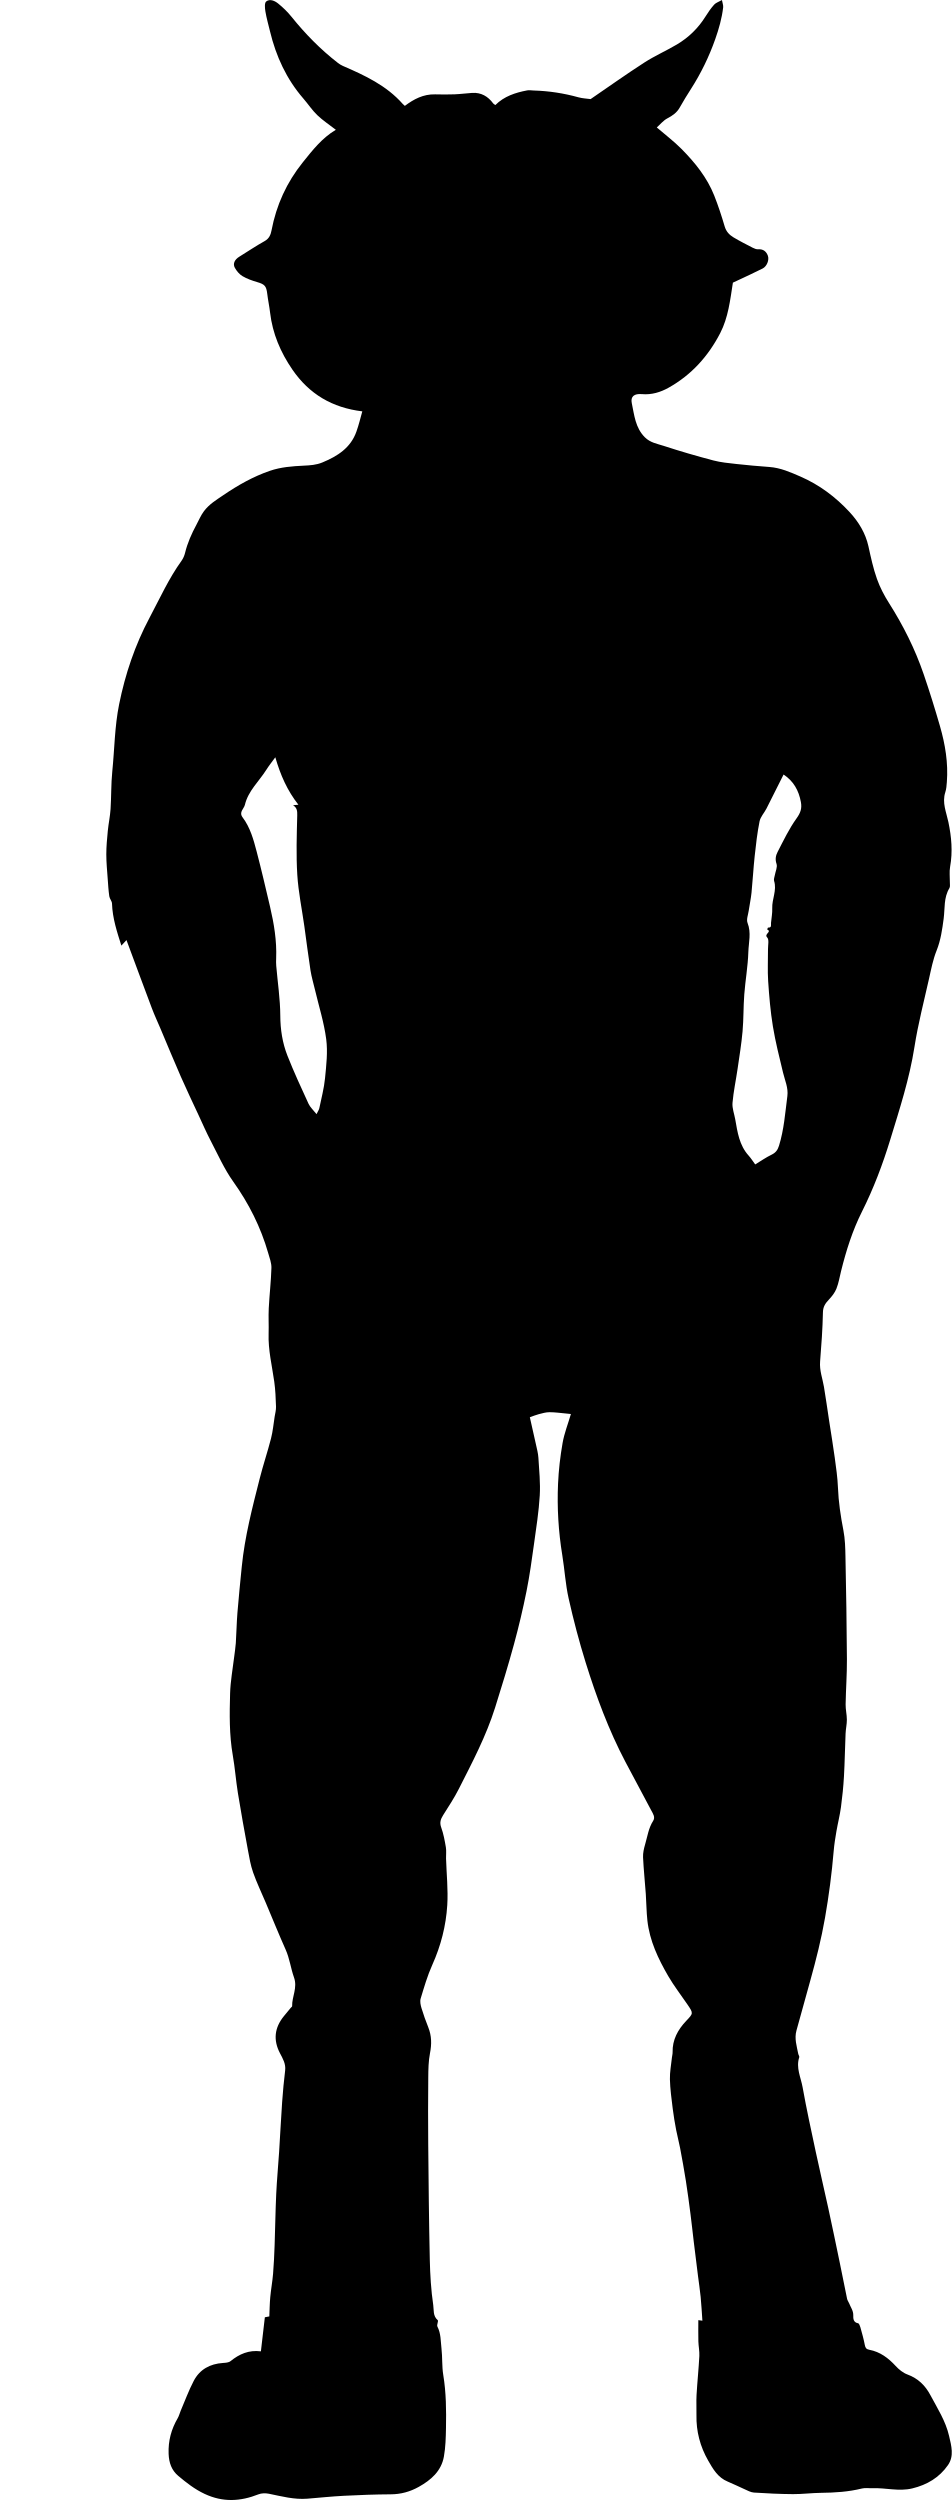
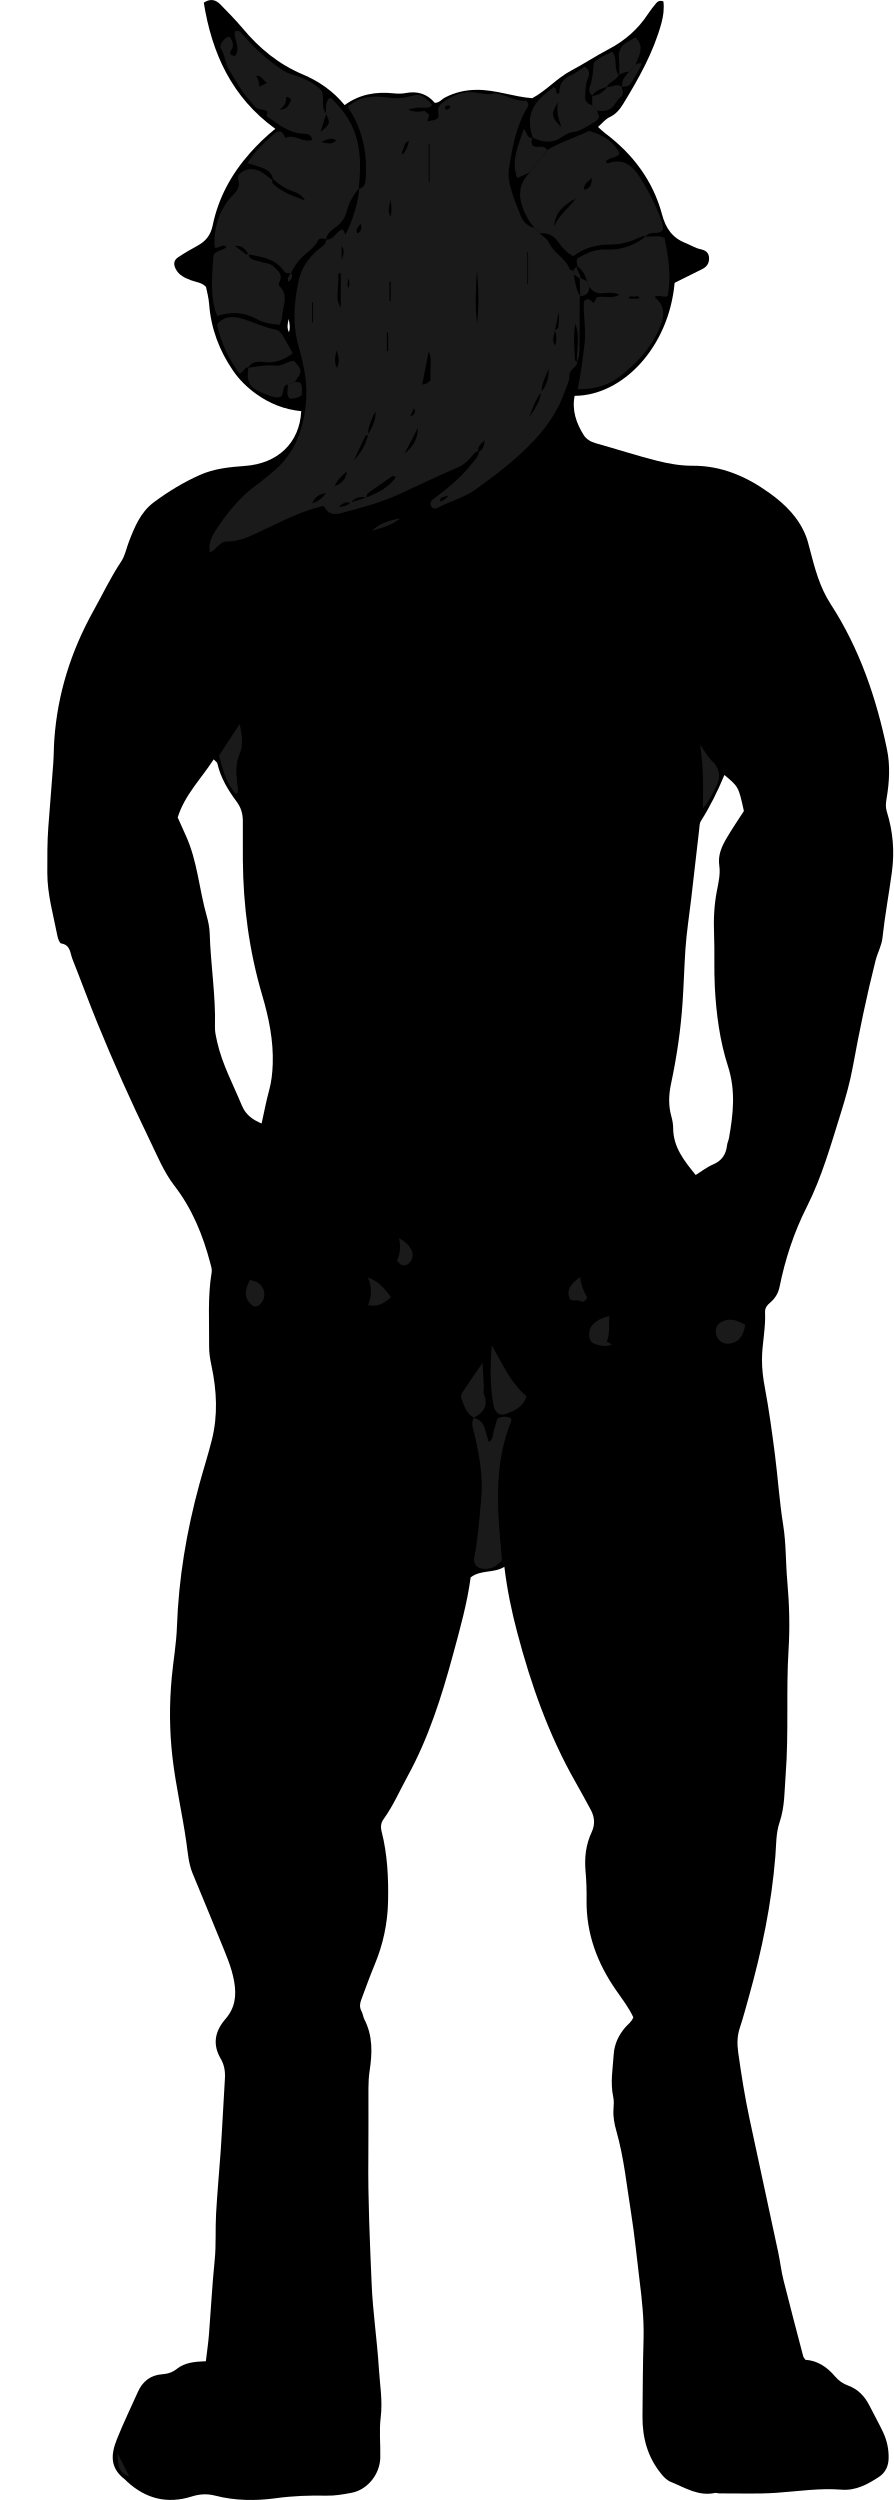
- <svg xmlns="http://www.w3.org/2000/svg" version="1.1" id="Layer_1" x="0px" y="0px" viewBox="0 0 638.52 1677.19" style="enable-background:new 0 0 638.52 1677.19;" xml:space="preserve">
-   <path d="M243.06,275.97c-20.22-2.44-35.66-11.63-46.91-28.03c-7.97-11.61-13.32-24.18-14.96-38.25c-0.49-4.21-1.4-8.38-1.9-12.59  c-0.62-5.22-1.72-6.38-6.75-7.85c-3.41-1-6.87-2.21-9.89-4.01c-2.1-1.25-3.92-3.45-5.12-5.63c-1.5-2.72-0.02-5.53,2.96-7.36  c5.7-3.5,11.24-7.29,17.09-10.53c3.04-1.68,4.05-4.38,4.57-7.12c3.23-17.01,10.17-32.25,21.02-45.73  c6.49-8.07,12.84-16.27,22.14-21.8c-4.38-3.4-8.75-6.27-12.46-9.83c-3.47-3.33-6.15-7.46-9.32-11.11  c-11.38-13.12-18.37-28.4-22.4-45.15c-1.07-4.42-2.33-8.82-3.08-13.3c-0.37-2.23-0.68-5.72,0.54-6.69c2.47-1.98,5.81-0.42,8.06,1.41  c3.22,2.61,6.26,5.56,8.86,8.79c9.24,11.48,19.46,21.94,31.12,30.97c1.03,0.79,2.15,1.52,3.34,2.04  c14.77,6.39,29.31,13.14,40.25,25.56c0.44,0.49,0.97,0.9,1.38,1.27c6.07-4.57,12.46-7.91,20.26-7.73c4.36,0.1,8.72,0.15,13.07-0.02  c3.94-0.15,7.86-0.69,11.8-0.95c6.07-0.39,10.64,2.31,14.16,7.08c0.27,0.37,0.77,0.58,1.43,1.06c5.89-5.87,13.42-8.33,21.35-9.83  c1.4-0.26,2.9,0.04,4.36,0.08c10.19,0.29,20.17,1.83,30,4.55c2.78,0.77,5.74,0.87,8.2,1.21c12.02-8.22,23.85-16.65,36.04-24.52  c6.98-4.5,14.68-7.88,21.84-12.12c7.89-4.68,14.34-10.96,19.23-18.82c1.72-2.77,3.61-5.49,5.78-7.92c1.11-1.25,2.99-1.81,5.21-3.07  c0.35,1.98,0.99,3.51,0.82,4.95c-0.87,7.3-2.85,14.32-5.3,21.26c-4.15,11.76-9.54,22.87-16.25,33.36  c-2.63,4.12-5.21,8.28-7.59,12.54c-1.94,3.46-4.83,5.45-8.28,7.26c-2.74,1.43-4.83,4.1-7.1,6.11c5.61,4.84,11.49,9.28,16.62,14.46  c9.03,9.13,17.1,19.11,21.9,31.21c2.69,6.78,4.96,13.75,7.02,20.74c1,3.4,3.1,5.64,5.86,7.29c4.2,2.52,8.58,4.74,12.93,6.98  c1.13,0.58,2.49,1.14,3.7,1.05c3.38-0.25,5.42,1.48,6.47,4.27c1.07,2.86-0.65,7.17-3.47,8.61c-5.67,2.9-11.49,5.5-17.25,8.23  c-1.01,0.48-2.02,0.94-2.73,1.27c-1.84,11.79-3.1,23.37-8.5,33.84c-8.01,15.51-19.33,28.08-34.63,36.64  c-5.4,3.02-11.36,4.88-17.91,4.31c-5.15-0.45-7.75,1.55-6.78,6.12c1.68,7.95,2.34,16.4,8.74,22.82c3.67,3.69,8.37,4.37,12.74,5.8  c10.96,3.59,22.05,6.8,33.2,9.74c5.03,1.33,10.3,1.81,15.5,2.39c7.35,0.82,14.71,1.46,22.08,2c7.49,0.54,14.21,3.53,20.92,6.45  c12.68,5.53,23.54,13.67,32.92,23.8c6.11,6.6,10.73,14.26,12.64,22.93c1.63,7.43,3.22,14.87,5.75,21.99  c2,5.61,4.83,11.04,8.03,16.07c9.56,15.07,17.51,30.9,23.28,47.76c3.95,11.53,7.57,23.19,10.95,34.9  c3.52,12.22,5.59,24.69,4.61,37.49c-0.17,2.28-0.33,4.63-1.03,6.78c-2.3,7.06,0.69,13.44,2.07,20.09c2.05,9.85,2.98,19.8,1.15,29.89  c-0.62,3.39-0.12,6.98-0.17,10.48c-0.02,1.32,0.3,2.93-0.31,3.93c-3.9,6.39-2.93,13.54-3.85,20.45c-0.96,7.2-1.95,14.45-4.74,21.41  c-2.4,5.98-3.64,12.47-5.06,18.8c-3.42,15.25-7.38,30.44-9.79,45.86c-3.35,21.38-10,41.77-16.28,62.33  c-5.06,16.55-11.18,32.69-18.92,48.13c-6.4,12.76-10.62,26.17-14.03,39.92c-0.98,3.94-1.62,8.02-3.11,11.76  c-1.07,2.71-3.02,5.21-5.06,7.36c-2.34,2.48-3.92,4.71-4,8.52c-0.23,11.04-1.02,22.08-1.91,33.1c-0.47,5.92,1.63,11.3,2.59,16.93  c1.28,7.57,2.32,15.19,3.48,22.78c1.26,8.24,2.64,16.46,3.76,24.71c0.9,6.67,1.89,13.36,2.15,20.06c0.38,9.71,1.81,19.21,3.66,28.73  c1.12,5.78,1.27,11.81,1.38,17.73c0.45,22.93,0.86,45.86,0.98,68.8c0.06,10.06-0.71,20.12-0.87,30.18  c-0.06,3.43,0.82,6.86,0.83,10.3c0.01,3.1-0.73,6.19-0.86,9.29c-0.42,9.6-0.54,19.21-1.09,28.8c-0.39,6.88-1.09,13.76-2.01,20.59  c-0.74,5.47-2.13,10.85-3.06,16.29c-0.75,4.35-1.45,8.72-1.82,13.12c-1.26,15.02-3.22,29.92-5.81,44.79  c-2.47,14.17-5.96,28.02-9.8,41.82c-3.14,11.28-6.23,22.57-9.37,33.85c-1.49,5.36,0.21,10.45,1.2,15.6  c0.15,0.79,0.87,1.68,0.67,2.31c-2.31,7.06,1.08,13.52,2.26,20.13c2.61,14.58,5.78,29.07,8.87,43.56  c2.65,12.42,5.58,24.78,8.28,37.19c2.63,12.09,5.14,24.21,7.65,36.33c1.72,8.29,3.32,16.61,5.05,24.9c0.22,1.06,1,1.99,1.39,3.03  c1.02,2.66,2.86,4.91,2.75,8.13c-0.06,1.86-0.02,4.66,3.21,5.18c0.66,0.11,1.29,1.72,1.57,2.75c1.09,3.92,2.21,7.84,2.96,11.83  c0.37,1.95,1.02,2.85,3.01,3.22c7.26,1.36,12.77,5.53,17.7,10.88c2.17,2.36,4.95,4.62,7.9,5.7c7.07,2.58,11.93,7.35,15.33,13.74  c4.74,8.91,10.3,17.47,12.6,27.51c1.51,6.58,3.51,13.41-0.74,19.53c-5.8,8.35-14,13.24-23.97,15.65  c-8.97,2.17-17.75-0.48-26.61-0.14c-2.39,0.09-4.89-0.36-7.15,0.2c-9.02,2.24-18.16,2.8-27.4,2.9c-6.27,0.07-12.54,0.91-18.8,0.87  c-8.77-0.06-17.54-0.47-26.29-1.05c-2.17-0.14-4.3-1.41-6.39-2.31c-3.74-1.63-7.37-3.5-11.15-5.04c-6.58-2.69-9.87-8.4-13.12-14.1  c-5.4-9.44-8.09-19.61-7.86-30.53c0.1-4.5-0.2-9.01,0.06-13.5c0.5-8.71,1.41-17.4,1.87-26.11c0.17-3.26-0.56-6.55-0.65-9.84  c-0.12-4.64-0.03-9.29-0.03-14.24c0.76,0.1,1.48,0.2,2.73,0.37c-0.38-5.31-0.65-10.65-1.17-15.96c-0.46-4.72-1.2-9.41-1.79-14.12  c-0.97-7.75-1.94-15.51-2.88-23.26c-0.73-6.02-1.35-12.06-2.13-18.08c-0.97-7.47-1.94-14.93-3.11-22.37  c-1.16-7.41-2.51-14.79-3.9-22.17c-0.75-3.99-1.86-7.92-2.61-11.91c-0.9-4.8-1.74-9.63-2.33-14.48c-0.8-6.51-1.71-13.05-1.87-19.6  c-0.12-4.88,0.86-9.79,1.36-14.68c0.12-1.14,0.47-2.27,0.44-3.41c-0.2-8.43,3.53-15.18,9.09-21.06c4.83-5.11,4.96-5.03,0.86-11.06  c-4.31-6.35-9.06-12.44-12.89-19.05c-6.73-11.6-12.5-23.71-13.98-37.29c-0.64-5.9-0.64-11.86-1.06-17.79  c-0.58-8.2-1.46-16.39-1.84-24.6c-0.13-2.87,0.57-5.87,1.39-8.67c1.56-5.32,2.27-10.94,5.38-15.77c1.57-2.45-0.07-4.73-1.15-6.78  c-5.75-10.98-11.71-21.85-17.47-32.82c-11.19-21.29-19.54-43.75-26.66-66.64c-4.39-14.12-8.16-28.48-11.4-42.91  c-2.15-9.54-2.7-19.44-4.28-29.12c-2.59-15.88-3.55-31.87-2.84-47.9c0.4-9.15,1.47-18.33,3.05-27.36c1.13-6.46,3.6-12.68,5.58-19.41  c-0.97-0.1-2.02-0.23-3.08-0.32c-3.76-0.33-7.53-0.9-11.29-0.9c-2.39,0-4.82,0.71-7.17,1.32c-2.03,0.52-3.98,1.36-6.01,2.07  c1.37,6.08,2.76,12.07,4.06,18.07c0.66,3.03,1.49,6.06,1.68,9.13c0.52,8.42,1.4,16.9,0.91,25.29c-0.63,10.77-2.32,21.49-3.81,32.2  c-1.49,10.68-2.94,21.38-5.06,31.94c-2.4,11.96-5.21,23.86-8.42,35.63c-3.89,14.27-8.23,28.43-12.67,42.54  c-6,19.08-15.31,36.72-24.31,54.48c-3.09,6.1-6.88,11.85-10.54,17.65c-1.67,2.65-2.5,4.96-1.31,8.24c1.54,4.25,2.36,8.8,3.13,13.29  c0.42,2.45,0.05,5.03,0.12,7.54c0.32,10.43,1.46,20.91,0.82,31.29c-0.85,13.87-4.28,27.27-10.05,40.1  c-3.26,7.24-5.49,14.97-7.8,22.59c-0.58,1.92-0.05,4.39,0.56,6.42c1.3,4.36,2.87,8.65,4.55,12.88c2.27,5.7,2.34,11.34,1.15,17.37  c-1.04,5.3-1.11,10.84-1.16,16.27c-0.14,15-0.16,30-0.02,45c0.24,25.77,0.48,51.54,1.05,77.3c0.23,10.18,0.83,20.42,2.32,30.48  c0.46,3.14-0.29,7.27,2.99,10.03c0.66,0.55-0.79,3.19-0.21,4.31c2.43,4.68,2.16,9.8,2.74,14.73c0.69,5.89,0.24,11.94,1.2,17.77  c1.94,11.79,2.04,23.63,1.82,35.49c-0.12,6.42-0.27,12.94-1.4,19.23c-1.75,9.76-8.62,15.72-16.92,20.35  c-5.86,3.27-11.98,4.93-18.74,4.97c-10.44,0.06-20.88,0.44-31.3,0.98c-8.21,0.42-16.41,1.28-24.61,1.95  c-8.83,0.72-17.26-1.58-25.79-3.31c-2.25-0.46-4.96-0.44-7.05,0.39c-12.12,4.79-23.84,5.46-36.1-0.29  c-6.7-3.14-12.23-7.5-17.7-12.09c-4.47-3.75-6.25-8.79-6.47-14.83c-0.33-8.7,1.79-16.49,6.1-23.88c0.89-1.53,1.3-3.33,2-4.97  c2.87-6.71,5.38-13.6,8.75-20.05c4.02-7.7,10.91-11.45,19.59-12.02c1.75-0.11,3.89-0.24,5.13-1.25c5.85-4.74,12.24-7.58,20.34-6.55  c0.9-7.78,1.76-15.17,2.65-22.85c0.81-0.16,1.91-0.38,3-0.59c0.2-4.37,0.24-8.7,0.64-13c0.48-5.22,1.45-10.39,1.88-15.61  c0.53-6.42,0.81-12.86,1.04-19.3c0.41-11.43,0.54-22.87,1.07-34.3c0.44-9.38,1.34-18.74,1.94-28.11c0.72-11.2,1.26-22.41,2.04-33.6  c0.49-7.05,1.17-14.09,2.01-21.1c0.54-4.46-1.6-7.96-3.49-11.58c-4.6-8.82-3.66-17.03,2.55-24.72c1.55-1.91,3.13-3.8,4.7-5.7  c0.32-0.38,0.94-0.76,0.93-1.12c-0.18-6.43,3.74-12.32,1.24-19.29c-2.16-6.04-2.9-12.6-5.59-18.62  c-4.65-10.41-8.91-20.99-13.35-31.49c-2.85-6.75-6.05-13.38-8.48-20.28c-1.72-4.88-2.58-10.09-3.52-15.2  c-2.34-12.67-4.63-25.36-6.69-38.08c-1.35-8.4-1.96-16.93-3.43-25.31c-2.41-13.81-2.19-27.73-1.8-41.61  c0.23-8.16,1.77-16.28,2.73-24.42c0.36-3.1,0.9-6.18,1.1-9.28c0.44-6.76,0.54-13.55,1.08-20.3c0.83-10.31,1.89-20.61,2.91-30.9  c2-20.2,7.12-39.79,12.09-59.38c2.28-8.98,5.26-17.78,7.56-26.76c1.21-4.72,1.64-9.64,2.4-14.47c0.36-2.26,1.01-4.54,0.93-6.8  c-0.19-5.6-0.4-11.23-1.18-16.77c-1.5-10.71-4.14-21.27-3.78-32.21c0.19-5.66-0.2-11.34,0.09-17c0.46-9.04,1.53-18.05,1.79-27.09  c0.1-3.29-1.22-6.68-2.16-9.94c-4.97-17.38-12.93-33.2-23.47-47.98c-6.02-8.45-10.29-18.16-15.13-27.42  c-2.93-5.61-5.46-11.44-8.13-17.19c-3.99-8.59-8.08-17.13-11.88-25.79c-4.65-10.59-9.04-21.29-13.54-31.94  c-1.97-4.65-4.12-9.23-5.9-13.96c-5.72-15.15-11.31-30.35-17.03-45.72c-1.24,1.34-2.36,2.54-3.43,3.71  c-2.85-9.02-5.96-18.28-6.28-28.21c-0.05-1.65-1.58-3.21-1.82-4.9c-0.56-3.9-0.79-7.84-1.07-11.77c-0.38-5.43-0.93-10.86-0.93-16.3  c0-5.27,0.49-10.54,1-15.79c0.48-4.89,1.53-9.73,1.85-14.62c0.55-8.42,0.31-16.91,1.16-25.29c1.52-15,1.57-30.08,4.59-45.03  c4.11-20.35,10.64-39.66,20.33-57.9c6.89-12.97,12.94-26.42,21.57-38.42c1.1-1.53,1.89-3.43,2.34-5.27  c1.64-6.69,4.37-12.86,7.64-18.91c1.64-3.02,2.87-6.13,5-9c3.56-4.78,8.41-7.64,13.1-10.84c9.74-6.64,19.92-12.41,31.14-16.27  c7.38-2.54,15.07-3.1,22.72-3.47c4.32-0.2,8.46-0.47,12.49-2.14c10.11-4.19,19.01-9.75,22.87-20.73  C240.71,285.1,241.78,280.49,243.06,275.97z M184.7,508.04c-2.26,3.12-4.3,5.65-6.02,8.38c-4.9,7.78-12.19,14.17-14.38,23.5  c-0.64,2.73-4.21,4.89-1.52,8.46c5.1,6.79,7.31,14.9,9.41,22.93c3.21,12.27,6.09,24.63,8.98,36.99c2.66,11.38,4.56,22.87,4.1,34.64  c-0.07,1.66-0.09,3.34,0.05,5c0.95,11.14,2.66,22.26,2.72,33.4c0.05,9.4,1.44,18.37,4.81,26.93c4.3,10.91,9.24,21.57,14.14,32.22  c1.07,2.32,3.16,4.16,5.36,6.95c0.98-2.01,1.65-2.91,1.86-3.91c1.38-6.7,3.18-13.36,3.84-20.14c0.85-8.7,1.92-17.64,0.8-26.21  c-1.46-11.23-4.95-22.2-7.57-33.29c-1.01-4.28-2.29-8.51-2.97-12.84c-1.53-9.86-2.74-19.77-4.13-29.65  c-1.62-11.5-4.01-22.94-4.73-34.49c-0.83-13.28-0.37-26.65-0.04-39.97c0.07-2.95-0.14-4.98-2.8-6.74c1.07-0.1,2.15-0.2,3.59-0.33  C192.79,530.48,188.17,520.06,184.7,508.04z M525.68,519.61c-3.9,7.78-7.64,15.34-11.48,22.85c-1.48,2.9-4.02,5.53-4.63,8.57  c-1.54,7.68-2.43,15.51-3.27,23.31c-0.88,8.17-1.31,16.39-2.13,24.57c-0.41,4.05-1.3,8.06-1.88,12.09c-0.4,2.74-1.68,5.9-0.78,8.17  c2.61,6.58,0.73,13.11,0.53,19.55c-0.28,9.48-2,18.92-2.72,28.4c-0.63,8.24-0.42,16.55-1.15,24.77c-0.75,8.46-2.14,16.87-3.36,25.28  c-1.1,7.59-2.74,15.12-3.39,22.73c-0.3,3.6,1.19,7.35,1.83,11.04c1.52,8.64,2.71,17.38,8.96,24.3c1.63,1.8,2.92,3.89,4.44,5.95  c3.74-2.27,7.22-4.72,11.01-6.55c2.76-1.33,4.06-3.13,4.96-6.01c3.37-10.86,4.14-22.12,5.6-33.27c0.73-5.55-1.66-10.58-2.91-15.82  c-2.47-10.28-5.09-20.56-6.8-30.98c-1.64-10.02-2.49-20.19-3.17-30.33c-0.48-7.13-0.06-14.32-0.11-21.48  c-0.02-2.69,0.85-6.41-0.54-7.83c-2.35-2.39,3.48-3.81-0.02-5.34c0.21-0.45,0.43-1.29,0.62-1.28c2.61,0.12,1.84-1.76,1.96-3.15  c0.29-3.27,0.97-6.54,0.83-9.79c-0.26-6.18,3.23-12.06,1.24-18.37c-0.35-1.12,0.27-2.57,0.49-3.85c0.44-2.56,1.88-5.45,1.14-7.6  c-1.06-3.08-0.48-5.66,0.73-8c3.95-7.65,7.69-15.53,12.68-22.48c2.66-3.7,3.74-6.63,2.94-10.97  C535.87,530.25,532.32,523.98,525.68,519.61z" />
+ <svg xmlns="http://www.w3.org/2000/svg" version="1.1" id="Layer_1" x="0px" y="0px" viewBox="0 0 597.53 1672.59" style="enable-background:new 0 0 597.53 1672.59;" xml:space="preserve">
+   <style type="text/css">
+ 	.st0{fill:#1A1A1A;}
+ </style>
+   <g>
+     <path d="M337.44,1048.26c-7.14,4.46-15.69,1.77-22.56,7.08c-2.3,17.32-7.18,34.65-11.85,51.86c-7.56,27.86-16.3,55.55-30.33,81.15   c-5.27,9.61-9.6,19.74-16.06,28.69c-1.83,2.54-2.13,5.13-1.29,8.42c3.87,15.23,4.59,30.87,4.29,46.45   c-0.28,14.68-3.31,28.99-9.04,42.66c-3.08,7.36-5.73,14.89-8.56,22.35c-1.08,2.84-1.86,5.61-0.2,8.62c0.95,1.72,1.09,3.87,2,5.63   c5.65,10.94,5.21,22.54,3.47,34.15c-0.6,3.99-0.81,7.93-0.82,11.91c-0.04,15.33,0.12,30.66-0.05,45.99   c-0.32,28.3,1.03,56.56,2.2,84.8c0.78,18.87,3.67,37.64,4.83,56.51c0.67,10.84,2.61,21.6,1.24,32.67   c-1.1,8.86-0.1,17.97-0.28,26.97c-0.22,11.12-8.49,21.57-19.18,23.59c-5.5,1.04-11.06,2.05-16.8,1.93   c-11.3-0.24-22.55,0.15-33.84,1.7c-13.53,1.86-27.24,1.73-40.66-1.72c-5.3-1.36-10.38-1.1-15.64,0.57   c-16.34,5.18-30.79,1.56-43.33-10.02c-0.49-0.45-0.9-1-1.42-1.4c-10.05-7.59-9.46-16.59-5.38-26.8   c4.3-10.79,9.38-21.27,14.13-31.88c3.12-6.98,8.53-11.12,16.1-11.66c3.85-0.27,6.94-1.26,9.97-3.66c5.41-4.29,12.13-4.8,19.35-5.07   c0.73-6.24,1.61-12.08,2.08-17.96c1.31-16.54,2.14-33.12,3.82-49.64c1.04-10.24,0.36-20.64,0.93-30.94   c0.78-13.91,2.04-27.79,3.06-41.68c0.32-4.31,0.55-8.63,0.8-12.95c0.68-11.94,1.3-23.88,2.05-35.81c0.3-4.77-0.34-9.23-2.81-13.44   c-5.65-9.63-3.87-18.42,3.22-26.59c6.32-7.28,7.46-15.37,5.8-24.95c-1.74-10.05-5.91-18.98-9.6-28.19   c-5.94-14.81-12.21-29.5-18.24-44.27c-2.67-6.54-3.16-13.62-4.12-20.48c-2.68-19.09-7.11-37.86-9.33-57.05   c-2.08-17.98-2.15-35.9-0.46-53.78c1.06-11.22,3.06-22.38,3.45-33.65c1.12-32.38,6.47-64.07,14.98-95.27   c2.71-9.94,5.88-19.77,8.38-29.76c4.13-16.46,3.27-33.01-0.21-49.45c-0.9-4.26-1.66-8.53-1.62-12.83   c0.17-16.62-1.07-33.29,1.69-49.81c0.34-2.06-0.31-3.9-0.82-5.84c-4.93-18.82-12.07-36.51-24.11-52.13   c-7.12-9.24-11.5-20.17-16.59-30.66c-12.49-25.75-24.18-51.84-34.98-78.32c-5.77-14.15-11.01-28.52-16.66-42.72   c-1.58-3.96-1.23-9.37-7.48-10.37c-1.12-0.18-2.2-3.24-2.56-5.11c-2.7-13.95-6.74-27.62-6.75-42.12c0-10.24-0.08-20.46,0.68-30.66   c1.06-14.21,2.27-28.41,3.3-42.62c0.39-5.31,0.33-10.64,0.71-15.95c2.17-30.69,11.25-59.26,26.19-86.11   c6.15-11.04,11.54-22.48,18.6-33.05c2.51-3.77,3.37-8.63,5.04-12.96c3.83-9.96,7.79-19.91,16.74-26.58   c9.63-7.18,19.83-13.39,30.85-18.29c9.64-4.29,19.77-5.29,30.1-6.03c21.8-1.57,36.6-15.21,37.68-36.65   c-11.08-1.05-21.15-5.02-30.22-11.57c-5.99-4.33-11.18-9.37-15.39-15.5c-9.24-13.46-14.76-28.24-16.01-44.52   c-0.31-4.02-1.27-7.82-2.1-11.55c-2.82-3.01-6.67-3.14-10.04-4.43c-4.04-1.55-8.05-3.28-10.2-7.53c-1.64-3.25-1.4-5.84,1.6-7.86   c4.14-2.78,8.47-5.29,12.86-7.67c5.57-3.02,8.9-7.07,10.26-13.68c3.77-18.29,12.44-34.23,24.84-48.25   c5.05-5.72,10.45-11.02,17.03-16.35c-29.11-21.08-42.39-50.46-47.83-84.38c4.67-3.1,8.18-1.81,11.19,1.28   c5.1,5.24,10.28,10.45,14.96,16.06c11.05,13.22,23.89,23.83,39.94,30.6c10.78,4.55,20.4,11.11,28.13,20.58   c10.17-7.37,21.06-9.07,32.64-7.88c2.63,0.27,5.4,0.36,7.98-0.14c7.89-1.54,14.5,0.34,19.69,6.51c3.07,0.05,4.67-2.44,6.95-3.61   c6.61-3.38,13.37-5,21-5.08c12.83-0.13,24.74,4.67,37.26,5.59c9.47-5.05,16.49-13.42,25.98-18.43c8.53-4.5,16.59-9.88,25.13-14.34   c10.9-5.69,19.73-13.45,26.44-23.72c1.63-2.5,3.51-4.85,5.42-7.15c1.12-1.36,2.68-1.9,4.8-1.11c0.57,4.83,0,9.6-1.33,14.5   c-5.33,19.51-15.09,36.9-25.52,53.96c-2.21,3.6-4.83,6.99-9.12,8.95c-2.86,1.31-5.02,4.16-7.78,6.58c1.81,1.61,3.18,3.02,4.74,4.18   c18.68,14.03,32.07,31.87,38.15,54.57c2.41,9.02,6.85,15.5,15.69,18.92c3.38,1.31,6.39,3.4,10.1,4.14   c2.55,0.51,5.15,1.84,5.53,5.03c0.45,3.7-1,6.5-4.38,8.19c-6.22,3.11-12.46,6.21-18.58,9.26c-3.87,43.18-34.84,75.48-66.9,75.6   c-1.88,9.62,1.04,18.22,6.04,26.2c1.73,2.75,4.61,4.55,8.05,5.5c13.76,3.83,27.36,8.3,41.21,11.78c7.67,1.93,15.73,3.34,23.6,3.29   c19.62-0.11,36.33,7.34,51.71,18.44c10.35,7.47,19.31,16.35,24.14,28.62c1.09,2.77,1.77,5.59,2.51,8.45   c3.34,12.83,6.6,25.6,14.06,37.09c19.26,29.7,30.5,62.71,37.65,97.13c2.24,10.79,1.59,21.91-0.25,32.8   c-0.51,3.03-0.81,5.82,0.12,8.81c4.11,13.17,5.29,26.42,3.44,40.3c-1.96,14.73-4.74,29.33-6.31,44.1   c-0.58,5.42-3.31,10.05-4.62,15.22c-5.95,23.54-10.87,47.28-15.23,71.15c-1.92,10.49-4.82,20.71-8,30.87   c-6.66,21.26-12.67,42.8-22.75,62.77c-8.62,17.07-14.49,34.95-18.27,53.62c-0.81,4.01-2.76,7.43-5.9,10.17   c-2.01,1.75-3.95,3.64-3.8,6.68c0.54,10.68-2.02,21.16-2.06,31.81c-0.03,6.34,0.75,12.5,1.93,18.78   c2.75,14.68,4.77,29.5,6.68,44.32c2.04,15.79,3.04,31.73,5.56,47.43c2.02,12.56,1.64,25.16,2.76,37.68   c1.36,15.32,1.8,30.65,0.85,45.86c-1.73,27.94,0.22,55.94-1.95,83.81c-0.82,10.52-0.52,21.29-4.02,31.54   c-2.5,7.33-2.25,15.15-2.85,22.68c-2.53,31.96-9.04,63.1-17.65,93.89c-1.97,7.04-3.83,14.12-6.13,21.06   c-1.81,5.49-1.89,10.75-1.08,16.52c2.08,14.75,4.37,29.44,7.5,44c6.43,29.89,12.88,59.78,19.26,89.68c1.31,6.17,2,12.48,3.53,18.59   c4.25,17.06,8.77,34.05,13.22,51.06c0.16,0.61,0.7,1.12,1.44,2.26c7.95,0.49,14.42,4.71,19.75,11.04c2.37,2.81,5.26,4.91,8.87,6.22   c6.54,2.38,11.08,7.15,14.21,13.34c3,5.94,6.25,11.74,9.1,17.75c2.59,5.46,3.86,11.24,3.76,17.4c-0.08,5.5-2.2,9.82-6.61,12.69   c-7.56,4.92-15.35,9.23-25.01,8.45c-14.6-1.17-29.09,1.11-43.62,2.11c-12.66,0.87-25.31,0.3-37.96,0.4   c-0.99,0.01-2.04-0.52-2.96-0.32c-11.03,2.38-19.97-3.49-29.43-7.33c-2.89-1.18-4.83-3.3-6.76-5.7   c-9.01-11.15-12.44-24.07-12.33-38.11c0.13-17.32,0.23-34.64,0.71-51.95c0.37-13.37-1.1-26.56-2.75-39.77   c-1.85-14.82-3.22-29.71-5.59-44.44c-2.94-18.33-4.73-36.87-9.84-54.84c-1.34-4.72-2.31-9.7-1.93-14.77   c0.2-2.65,0.39-5.42-0.17-7.97c-2.08-9.61-0.29-19.14,0.33-28.67c0.44-6.78,3.3-12.82,7.79-18.02c1.72-1.99,4.09-3.44,5.32-6.64   c-2.9-6.29-7.35-12.09-11.5-18.06c-12.68-18.21-20.11-38.1-19.78-60.59c0.09-6.32-0.12-12.66-0.68-18.95   c-0.82-9.13,0.17-17.93,4.06-26.23c2.48-5.29,2.03-10.22-0.65-15.15c-3.34-6.14-6.66-12.28-10.12-18.36   c-17.9-31.47-29.82-65.25-39-100.13C342.29,1078.02,339.31,1063.74,337.44,1048.26z M118.89,546.93c2.1,4.69,3.71,8.33,5.36,11.95   c7.85,17.12,8.95,36.01,14.02,53.86c1.08,3.81,1.91,7.82,2.03,11.76c0.61,20.89,4.09,41.61,3.52,62.56   c-0.09,3.35,0.69,6.55,1.42,9.82c3.37,15.09,10.72,28.57,16.54,42.68c2.65,6.42,7.35,9.61,13.25,12.09   c1.73-7.76,3.05-14.96,4.98-21.99c1.61-5.84,2.25-11.72,2.46-17.71c0.55-15.82-2.64-31.18-7.05-46.14   c-8.71-29.55-12.71-59.67-12.94-90.38c-0.06-8.66-0.02-17.32-0.01-25.98c0.01-4.77-1.11-9-4.08-13.01   c-5.76-7.76-10.78-16-12.96-25.64c-0.19-0.82-1.26-1.45-2.46-2.76C134.59,521.05,123.48,531.91,118.89,546.93z M484.65,518.5   c-4.67,11.18-9.68,21.26-15.73,30.81c-0.98,1.55-0.93,3.81-1.16,5.77c-1.81,15.47-3.56,30.95-5.35,46.43   c-1.3,11.2-3.09,22.36-3.84,33.6c-0.79,11.91-1.12,23.86-1.92,35.79c-1.23,18.29-3.9,36.28-7.7,54.16   c-1.54,7.25-1.85,14.48,0.18,21.73c0.71,2.54,1.23,5.23,1.23,7.86c0.01,12.92,7.48,22.04,15.08,31.47   c4.18-2.59,7.63-5.37,11.55-7.02c5.95-2.49,8.74-6.74,9.43-12.87c0.18-1.63,1-3.18,1.29-4.81c2.85-16.02,4.6-31.73-0.65-47.99   c-5.49-17.04-7.85-34.9-8.81-52.91c-0.64-11.99-0.04-23.96-0.52-35.93c-0.39-9.63,0.06-19.15,1.91-28.65   c1.06-5.46,2.4-11.25,1.61-16.59c-1.07-7.24,1.57-12.91,4.86-18.56c3.66-6.28,7.8-12.29,11.58-18.19   C494.12,526.36,494.12,526.36,484.65,518.5z M193.09,209.26c1.53,3.39-2.4,7.87,0.24,13.02   C195.01,217.17,192.08,212.69,193.09,209.26z" />
+     <path class="st0" d="M284.02,74.2c1.02,0.84,2.04,1.68,3.23,2.65c-0.46,1.37-0.95,2.82-1.45,4.3c7.32-1.2,7.95-1.27,7.4-6.2   c-0.33-2.95,0.65-4.52,2.41-5.87c6.74-5.15,14-8.56,22.95-7.09c3.85,0.63,7.79,1.6,11.83,0.6c1.21-0.3,2.66,0.08,3.94,0.41   c6.31,1.63,12.07,5.14,17.8,4.34c1.7,2.08,1.51,3.12,1.01,3.94c-7.83,12.77-10.32,27.24-12.62,41.62   c-1.04,6.5,1.15,13.11,3.2,19.42c1.23,3.78,3.01,7.37,4.28,11.13c1.63,4.8,4.86,7.75,9.64,9.15c1.12,1.15,2.24,2.31,3.36,3.46   c2.12,2.01,5.11,3.64,6.19,6.11c3.14,7.18,11.14,10.4,13.87,17.79c0.24,0.65,1.69,0.85,2.58,1.26c0.12,0.79,0.24,1.57,0.36,2.36   c0.51,5.19,1.62,10.21,4.21,14.81l-0.34-0.19c-0.06,11.83-0.13,23.67-0.15,35.5c-0.01,3.01-0.38,5.9-1.74,8.62   c-0.37-7.98,2.35-16.09-1.06-25.81c-1.57,9.37-0.46,16.94-0.21,24.48c0.01,0.41,0.96,0.78,1.48,1.17c-0.13,3.88-5.32,4.6-5.2,9.16   c0.09,3.46-1.85,7-3.06,10.45c-4.47,12.8-11.93,23.79-21.18,33.51c-11.5,12.09-24.71,22.21-38.21,31.97   c-7.94,5.74-17.46,8.06-25.96,12.56c-1.51,0.8-3.38,0.57-4.22-1.3c-0.75-1.68-0.25-3.25,1.24-4.4c1.84-1.43,3.7-2.83,5.56-4.24   c8.52-6.45,16.15-13.81,22.69-22.3c1.24-1.61,2.48-3.13,2.52-5.27c3.02-1.75,3.57-4.65,3.88-7.66c-2.2,2.01-4.59,3.88-4.45,7.18   c-2.71,0.92-3.98,3.43-5.79,5.33c-2.32,2.44-4.95,4.36-8.07,5.71c-13.11,5.63-25.93,11.89-38.9,17.8   c-12.67,5.77-26.24,9.34-39.75,12.86c-5.54,1.44-8.68-1.04-10.7-5.09c-14.61,3.31-27.03,9.96-39.78,15.86   c-8.08,3.74-16.02,8.2-25.38,7.99c-2.19-0.05-3.65,1.39-5.18,2.66c-2,1.65-3.43,4.09-5.83,4.51c-1.36-7.12,2.38-12.45,6.11-17.98   c7.13-10.57,15.35-19.99,25.72-27.5c3.23-2.34,6.24-4.97,9.35-7.46c16.26-13.03,22.23-30.6,23.33-50.76   c0.69-12.58-2.56-24.38-5.68-36.17c-3.68-13.95-2.36-27.48,0.44-41.28c1.83-9.02,6.66-15.78,13.41-21.49   c2.25-1.91,5.1-3.21,5.24-6.71l-0.26,0.15c5.46,0.65,6.71-5.83,11.22-6.78c0.65,1.2,1.23,2.29,1.86,3.45c5-9.76,8.9-23,9.14-30.98   l-0.3,0.33c3.84-0.58,4.42-3.51,4.64-6.6c1.12-15.52-1.49-30.26-9.34-43.88c-0.81-1.41-1.69-2.78-2.62-4.32   c8.43-7.8,18.42-7.35,28.28-6.09c4.41,0.56,8.4,0.4,12.62-0.77c7.63-2.12,9.1-1.48,15.23,5.15c-0.01,1.77-1.65,1.74-2.64,2.43   c-3.92-0.12-7.92-0.79-13.1,1.32C277.64,75.12,280.82,74.85,284.02,74.2z M234.38,336.28c3.59-1.14,7.18-2.28,10.78-3.42   c7.4-3.19,14.78-6.41,19.64-13.62c-1.06-0.41-1.88-1-2.16-0.8c-5.65,3.86-11.27,7.77-16.79,11.82c-0.54,0.4-0.39,1.73-0.57,2.63   c-4.24-0.81-7.96-0.05-10.69,3.61c-3.38-1.11-5.76,0.53-7.99,2.58C229.52,339.02,232.27,338.44,234.38,336.28z M371.04,220.78   c0.85-0.46,2.38-0.84,2.44-1.39c0.4-3.47,0.47-6.97,0.64-10.46c-1.67,3.97-1.6,8.13-2.98,12.01c-0.09,3.39-2.58,6.85,0.38,10.19   C372.39,227.6,372.59,224.15,371.04,220.78z M246.53,290.71c-0.78,0.49-1.94,0.79-2.29,1.5c-2.57,5.19-4.99,10.46-7.45,15.71   c4.76-5.02,8.13-10.71,9.52-17.44c2.76-4.68,5.16-9.47,4.95-15.13c-1.55,2.44-2.62,5.07-3.53,7.75   C246.89,285.54,245.88,288.01,246.53,290.71z M362.27,262.38c-4.18,4.93-6.07,10.98-8.18,16.91c3.46-5.31,7.18-10.51,8-17.07   c3.82-4.44,5.05-9.7,5.03-15.35C364.89,251.85,362.41,256.76,362.27,262.38z M319.04,180.6c-0.45,11.22-1.46,22.38,0.16,35.59   C320.65,202.88,320.08,191.7,319.04,180.6z M286.84,235.06c-1.59,8.17-2.95,15.12-4.32,22.15c2.35-0.03,3.86-1.06,5.48-2.74   c0-2.66-0.06-5.63,0.02-8.59C288.1,242.68,288.59,239.45,286.84,235.06z M286.85,121.66c0.18,0,0.37-0.01,0.55-0.01   c0-8.42,0-16.84,0-25.26c-0.18,0-0.37,0.01-0.55,0.01C286.85,104.82,286.85,113.24,286.85,121.66z M352.82,190.12   c0.16-0.01,0.31-0.01,0.47-0.02c0-7.14,0-14.28,0-21.43c-0.16,0.01-0.31,0.01-0.47,0.02C352.82,175.83,352.82,182.97,352.82,190.12   z M270.6,303.58c4.75-3.91,8.74-8.59,9.07-17.34C275.99,293.26,273.3,298.42,270.6,303.58z M227.99,182.75   c-0.5,0.08-1,0.16-1.51,0.24c-0.17,3.87-0.24,7.75-0.53,11.61c-0.45,5.84-0.52,5.83,2.04,11.56   C227.99,197.47,227.99,190.11,227.99,182.75z M208.72,215.81c0.2-0.09,0.39-0.18,0.59-0.28c0-4.45,0-8.91,0-13.36   c-0.2,0.02-0.39,0.03-0.59,0.05C208.72,206.75,208.72,211.28,208.72,215.81z M260.58,201.53c0.28,0,0.55,0,0.83,0   c0-4.38,0-8.76,0-13.14c-0.28,0-0.55,0-0.83,0C260.58,192.77,260.58,197.15,260.58,201.53z M217.93,329.78   c-3.43,0.95-6.99,1.72-9.02,7.09C213.38,334.95,216.18,333.1,217.93,329.78z M273.58,94.43c-2.94,0.75-2.91,2.67-3.22,4.11   c-0.33,1.5-2.21,2.81-1.02,4.9C271.56,100.9,272.74,98.3,273.58,94.43z M224.04,325.28c3.71-1.73,7.34-3.59,7.96-10.02   C228.2,319.11,225.15,321.32,224.04,325.28z M258.85,234.58c0.27,0.15,0.55,0.3,0.82,0.45c0-4.14,0-8.27,0-12.41   c-0.27-0.01-0.55-0.03-0.82-0.04C258.85,226.57,258.85,230.57,258.85,234.58z M261.21,145.13c1.38-4.82,0.54-8.42-0.14-12.01   C261.21,136.71,258.7,140.27,261.21,145.13z M228.58,173.94c1.07-3.1,2.36-6.2,0-9.36C228.58,167.7,228.58,170.82,228.58,173.94z    M300.42,331.04c-1.69,1.95-6.11,0.16-6.06,4.48C296.95,334.84,298.93,333.24,300.42,331.04z M225.35,246.15   c1.6-3.22,1.8-6.53-0.15-11.63C223.81,239.52,223.74,242.76,225.35,246.15z M232.79,186.12c0.33,2.21-1.14,4.42,0.48,6.44   C234,190.28,234.05,188.09,232.79,186.12z M297.68,72.47c0.46,0.36,1.12,1.13,1.36,1.01c0.81-0.38,1.88-0.95,2.09-1.67   c0.36-1.27-0.9-1.29-1.75-1.22C298.32,70.68,297.67,71.32,297.68,72.47z M241.39,149.66c-1.92,2.2-3.65,3.79-2.32,6.5   C241.6,155,242.29,153.16,241.39,149.66z M274.38,278.65c1.99-0.86,4.49-2.17,2.52-5.51C275.94,275.23,275.16,276.94,274.38,278.65   z" />
+     <path class="st0" d="M194.6,182.77c-1.64,0-3.55,0.17-4.54-1.27c-5.8-8.46-14.95-9.68-23.93-11.31c-1.72-3.04-3.49-6.01-9.05-5.76   c3.17,2.42,5.19,4.05,7.32,5.52c0.44,0.3,1.27,0.04,1.92,0.04c0.06,2.45,1.83,3.41,3.76,3.98c3.18,0.93,6.43,1.62,9.63,2.48   c2.72,0.73,4.46,2.81,6.24,4.76c1.97,2.15,2.63,4.49,1.04,7.26c-0.43,0.74-0.62,2.35-0.17,2.77c6.72,6.32,2.25,13.68,1.97,20.61   c-0.06,1.58-0.92,3.13-1.61,5.34c-5.61-0.13-11.15-1.31-15.93-3.94c-8.48-4.66-16.95-4.72-25.73-1.84   c-3.82-6.86-4.7-21.25-2.56-41.04c1.93-2.93,6.01-2.47,8.52-5.18c-2.81-2.47-5.26,1.55-7.81,0.4c-1.22-11.62,3.16-25.4,10.76-33.56   c3.12-3.34,6.63-5.95,4.95-11.87c-1.15-4.03,4.84-7.58,9.85-7c5.33,0.61,8.82,4.25,12.79,7.13c0.22,0.96,0.12,2.28,0.71,2.82   c5.9,5.27,13.02,8.08,21.28,10.96c-2.27-3.95-5.2-5.03-7.96-5.98c-5.15-1.78-9.44-4.8-13.47-8.32c-0.83-4.57-4.29-6.48-8.15-7.86   c-2.77-0.99-5.6-1.77-8.89-2.8c4.83-7.69,11.07-13.61,17.49-19.31c2.33-2.07,5.28-3.24,7.12,0.97c0.24,0.55,0.89,1.49,0.97,1.45   c5.97-2.84,11.26,3.47,17.63,1.42c-0.38-3.65-2.77-4.13-5.45-4.18c-9.97-0.18-17.11-6.46-24.74-11.61   c-0.33-0.23,0.18-1.71,0.37-3.13c-2.11-2.17-6.29-0.63-8.53-3.49c-2.46-3.13-5.34-5.95-7.58-9.21c-3.39-4.92-6.41-10.09-9.54-15.19   c-2.94-4.8-2.8-10.79-6.02-15.29c0.74-3.4,2.67-5.51,5.34-7.04c0.59,0.32,1.29,0.48,1.59,0.91c1.81,2.65,2.36,5.26,0.46,8.3   c-1.55,2.48,0.17,3.51,2.53,3.79c4.38-5.44-1.21-11.18,0.01-16.5c2.46-0.85,3.6,0.23,4.73,1.56c7.76,9.13,16.5,17.16,26.44,23.9   c2.62,1.78,5.09,2.86,8.22,3.79c6.88,2.04,13.61,5.27,18.49,10.2c2.48,5.3-0.96,11.18,3.25,15.56c-1.22,3.81-2.44,7.62-3.96,12.37   c6.76-5.8,6.76-5.8,3.75-12.22c0.2-3.54-0.68-7.29,1.94-10.35c0.69,0,1.59-0.27,1.89,0.04c6.14,6.36,11.56,12.91,14.91,21.56   c4.99,12.89,4.47,25.73,3.11,38.86l0.3-0.33c-3.82,4.5-6.85,9.57-8.2,15.23c-1.07,4.49-3.4,7.55-6.82,10.32   c-2.95,2.39-6.5,4.45-7.2,8.76l0.26-0.15c-1.96-0.73-4.62-0.93-5.42,0.68c-2.62,5.29-7.72,7.99-11.5,12.03   c-2.73,2.92-4.93,6.13-6.58,9.74L194.6,182.77z M187.12,73.69c5.01-1.33,5.01-1.33,7.64-6.84c-0.74-1.14-1.7-1.98-3.11-2.17   C191.02,69.65,191.02,69.65,187.12,73.69z M214.56,95.08c3.18,0.16,6.82,2.51,10.38-1.15C220.75,91.26,217.73,94.1,214.56,95.08z    M178.54,55.56c-2.66-2.29-3.7-5.16-7.14-4.82c1.25,2.23,2.07,4.42,2.15,7.21C175.19,57.17,176.33,56.62,178.54,55.56z" />
+     <path class="st0" d="M360.98,156.07c-1.12-1.15-2.24-2.31-3.36-3.46c-1.54-2.1-3.36-4.06-4.56-6.34   c-5.57-10.57-8.53-21.1,1.5-30.95c3.82-4.98,7.64-9.96,11.46-14.94c8.86-5.22,18.68-8.33,28.16-12.82   c8.64,2.58,16.24,6.54,20.31,15.21c-2.31,3.44-7.35,1.95-9.29,5.77c0.64,0.27,1.21,0.76,1.58,0.64c9.48-3.17,15.7,0.72,20.82,8.65   c5.99,9.26,11.04,18.89,14.71,29.27c0.77,2.19,1.71,4.34,1.08,6.87c-2.92,3.59-8.7,0.03-11.38,4.36l0.33-0.32   c-2.04-0.13-3.85,0.54-5.69,1.39c-5.75,2.65-11.73,4.26-18.16,4.23c-9.13-0.05-17.67,2.07-24.92,7.82   c-4.12-2.29-7.31-5.45-9.58-8.9C370.69,157.55,366.58,155.68,360.98,156.07z M385.27,132.74c-7.54,4.12-13.98,9.12-14.47,18.6   C373.97,143.77,380.7,139.13,385.27,132.74z M396.15,119.01c-2.21,2.21-5.45,3.69-5.57,7.88   C395.84,126.24,395.55,122.21,396.15,119.01z" />
+     <path class="st0" d="M432,158.33c2.98-0.09,5.96-0.25,8.93-0.22c0.95,0.01,1.9,0.52,3.7,1.05c2.48,12.65,4.58,25.56,2.1,38.74   c-2.85,1.97-5.94-1.59-8.82,0.99c6.45,4.81,7,10.75,4.32,18.08c-5.22,14.31-14.94,24.78-26.51,34.11   c-8.42,6.79-17.82,9.51-29.27,9.3c2.25-10.09,3.28-19.87,4.56-29.57c1.32-10.03-0.91-19.75-0.38-29.15   c3.14-3.53,4.66,0.29,6.75,0.86c0.66-1.26,1.26-2.41,1.87-3.57c4.82-1.39,10.01,1.35,15.05-1.76c-3.84-1.91-7.57-1.36-11.02-1   c-4.2,0.45-6.81-1.44-9.23-4.26c-0.46-1.22-0.91-2.44-1.37-3.67c-1.02-4.23-3.15-7.75-6.7-10.35l0.31,0.1   c0.24-1.59-1.16-3.12,0.07-5.11c5.6-3.49,12.05-6.33,19.01-5.96c10.35,0.56,19.03-2.78,26.95-8.95L432,158.33z M420.51,198.93   c0.95,1.4,2.39,0.83,3.64,0.84c1.27,0.02,2.68,0.54,3.76-0.67c-0.97-1.39-2.38-0.69-3.6-0.67   C423.04,198.45,421.65,197.82,420.51,198.93z" />
+     <path class="st0" d="M316.81,948.62c4.06,0.73,6.35,3.37,7.54,7.11c0.9,2.84,1.66,5.71,2.63,9.07c3.12-1.73,2.54-4.92,3.32-7.41   c0.89-2.82,1.71-5.66,2.48-8.23c3.22-1.97,6.05-1.5,8.88-0.49c0.2,0.67,0.68,1.36,0.51,1.79c-8.79,21.43-9.89,43.85-8.53,66.56   c0.54,8.92,1.46,17.82,2.21,26.81c-3.25,3.89-7.12,6.15-12.14,5.82c-4.79-0.32-7.28-3.24-6.35-7.99   c2.49-12.72,3.33-25.65,4.56-38.5c1.43-14.99-1.22-29.77-4.67-44.35c-0.82-3.46-2.34-6.84-0.17-10.32L316.81,948.62z" />
+     <path class="st0" d="M356.46,92.29c-4.97-14.71-0.56-24.18,14.22-34c1.85,0.86,0.99,2.99,1.98,4.25c0.8,0.29,1.55,0.08,1.54-0.61   c-0.09-5.62,2.46-9.24,7.64-11.54c3.27-1.46,6.15-3.8,9.16-5.72c3.97,1.88,3.38,5.21,2.3,7.78c-1.62,3.86-1.52,7.73-1.84,11.7   c-0.31,3.86,1.82,5.27,4.8,6.33c1.06,1.15,2.13,2.31,3.19,3.46c0.51,1.5,1.01,3,1.45,4.31c-0.96,2.19-2.66,3.24-4.4,4.18   c-4.34,2.33-8.41,5.54-13.44,5.98c-4.76,0.42-7.39,4.51-11.87,5.69c-5.62,1.48-10.18,0.2-14.94-2.04L356.46,92.29z M373.34,68.39   c-4.89,7.98-4.61,9.92,2.32,16.73C373.43,79.17,372.19,73.97,373.34,68.39z" />
+     <path class="st0" d="M166.21,245.78c-2.97-0.21-2.95,3.42-6.04,4.19c-6.94-9.79-12.56-20.48-14.94-32.94   c4.95-5.88,11.06-5.66,17.29-3.71c7.27,2.27,14.16,5.71,21.69,7.19c2.59,0.51,3.97,2.35,5.16,4.35c2.19,3.68,4.22,7.47,6.51,11.55   c-5.99,4.39-12.16,6.76-19.46,5.83c-4.06-0.51-8.03-0.34-10.47,3.81L166.21,245.78z" />
+     <path class="st0" d="M329,899.95c6.9,12.04,12.35,24.94,23.27,34.23c-2.19,7.02-7.74,9.49-13.2,11.58   c-5.05,1.93-7.94-0.49-8.96-5.91C327.67,926.72,328.06,913.51,329,899.95z" />
+     <path class="st0" d="M192.54,257.16c-4.29,1.16-2.03,5.9-4.64,8.27c-4.32,1.48-8.22-1.01-12.04-2.5   c-9.14-3.56-11.16-7.59-9.66-17.15l-0.25,0.27c6.16-0.76,12.25-2.17,18.55-1.44c4.41,0.51,7.91-3.18,12.26-3.11   c5.67,6.26,5.69,6.89,0.5,13.85C195.69,255.95,194.12,256.55,192.54,257.16z" />
+     <path class="st0" d="M157.89,531.32c-6.81-7.33-8.79-16.66-11.41-25.75c4.35-6.63,8.69-13.25,13.88-21.16   c1.59,7.5,2.45,14.21,0,19.89c-2.99,6.9-2.31,13.47-1.64,20.31C158.93,526.8,160.31,529.02,157.89,531.32z" />
+     <path class="st0" d="M366.02,100.39c-3.82,4.98-7.64,9.96-11.46,14.94c-2.63,1.15-5.25,2.3-8.61,3.77   c-4.16-11.9,0.87-22.05,4.52-32.79c2.45,2.12,1.77,6.53,5.99,5.99l-0.2-0.22c-0.93,1.84-0.89,3.64,0.14,5.39   C359.29,99.59,363.79,96.23,366.02,100.39z" />
+     <path class="st0" d="M317.08,948.5c-5.23-2.64-6.4-8.03-8.43-12.77c-0.44-1.02-0.17-2.79,0.46-3.76   c4.08-6.25,8.36-12.38,13.71-20.21c0.38,6.57,0.68,11.32,0.91,16.07c0.08,1.64-0.54,3.49,0.03,4.89c3.18,7.81-0.32,12.5-6.96,15.91   L317.08,948.5z" />
+     <path class="st0" d="M396.2,63.92c-2.22-1.65-2.33-4.04-1.51-6.22c1.88-5,2.06-10.24,2.51-15.69c3.45-3.59,8.06-5.14,12.41-7.48   c3.97,4.93,0.48,11.56,4.67,15.89l-0.27-0.38c-1.52,3.91-6.42,4.49-8.11,8.23l0.4-0.3c-3.89,1.41-8,2.45-10.4,6.31L396.2,63.92z" />
+     <path class="st0" d="M470.25,540.73c0.23-14.86,0.45-27.56-1.89-42.58c3.51,4.95,5.18,8.29,7.73,10.7   c6.4,6.06,6.16,12.25,2.03,19.42C476.01,531.93,474.62,535.98,470.25,540.73z" />
+     <path class="st0" d="M498.62,886.27c-1.23,6.59-3.28,11.43-10.03,12.57c-4.65,0.79-8.57-1.77-9.53-6.37   c-0.91-4.36,1.13-7.36,5.62-8.93C489.6,881.81,493.64,883.79,498.62,886.27z" />
+     <path class="st0" d="M414.28,50.43c-0.03-3.6,0.28-7.25-0.16-10.8c-0.7-5.67,1.43-9.51,6.4-12.02c1.46-0.74,2.86-1.6,4.56-2.55   c4.12,3.48,4.1,7.92,2.5,12.23c-0.78,2.11-1.81,4.16-2.34,6.39c-1.45,1.45-2.9,2.91-4.35,4.36c-2.51-0.07-4.67,1.08-6.88,2.02   C414.01,50.05,414.28,50.43,414.28,50.43z" />
+     <path class="st0" d="M399.46,73.94c-1.06-1.15-2.13-2.31-3.19-3.46c-0.02-2.19-0.05-4.37-0.07-6.56l-0.29,0.37   c4.48-0.44,7.86-2.68,10.4-6.31l-0.4,0.3c3.44,0.33,6.88-3.06,10.31,0.01l-0.31-0.21c0.32,2.41,2.23,4.85-0.79,7.07   c-1.54,1.13-2.74,2.87-3.78,4.52C408.46,74.25,404.25,74.83,399.46,73.94z" />
+     <path class="st0" d="M407.67,880.56c-0.4,6.07,0.47,11.6-1.65,16.95c1.19,0.71,2.18,1.3,3.41,2.04c-4.42,1.83-8.56,0.75-12.42-0.82   c-3.8-1.54-3.84-9.5-0.1-12.92C399.58,883.37,402.73,881.57,407.67,880.56z" />
+     <path class="st0" d="M261.56,867.79c-4.68,4.62-9.16,6.64-15.25,5.41c1.93-5.74,3.06-11.4-0.22-18.56   C253.77,857.44,257.37,862.25,261.56,867.79z" />
+     <path class="st0" d="M167.33,856.28c1.83,0.58,3.16,0.81,4.3,1.41c6.08,3.14,7.05,10.9,1.89,15.37c-1.69,1.47-3.66,1.42-5.38-0.17   C163.56,868.64,163.2,863.72,167.33,856.28z" />
+     <path class="st0" d="M388.16,854.28c0.46,5.43,2.48,9.91,4.7,13.88c-1.13,2.2-2.55,3.4-4.23,2.41c-2.2-1.29-4.59,0.22-7.18-1.21   C378.08,862.34,382.98,858.32,388.16,854.28z" />
+     <path class="st0" d="M265.54,843.42c2.08-4.56,2.74-9.24,1.44-14.96c4.19,2.18,6.46,4.57,8.12,7.42c1.76,3.02,1.09,6.98-1.28,9.09   C271.1,847.37,268.5,847.32,265.54,843.42z" />
+     <path class="st0" d="M192.54,257.16c1.58-0.6,3.15-1.2,4.73-1.8c1.26,0.2,2.52,0.39,3.61,0.56c1.67,3.04,1.03,5.94,0.98,8.68   c-4.4,2.12-4.4,2.12-8.25,1.99C191.17,263.69,192.86,260.31,192.54,257.16z" />
+     <path class="st0" d="M420.89,48.03c1.45-1.45,2.9-2.91,4.35-4.36c0.83-1.13,1.9-1.66,3.97-1.26c-1.48,5.08-4.61,9.14-7.2,13.46   c-1.42,2.38-3.93,1.88-6.11,2.21l0.31,0.21C415.56,53.86,418.24,50.95,420.89,48.03z" />
+     <path class="st0" d="M267.83,346.71c-5.48,4.81-12.31,6.33-18.92,8.38C254.17,349.76,260.97,348.14,267.83,346.71z" />
+     <path class="st0" d="M78.64,1641.22c3.26,6.5,5.57,11.1,7.88,15.71C79.86,1653.63,78.92,1651.98,78.64,1641.22z" />
+     <path class="st0" d="M392.69,188.28c0.46,1.22,0.91,2.45,1.37,3.67c0.43,4.57-2.48,5.82-6.21,6.27l0.34,0.19   c-0.11-4.02-0.22-8.04-0.34-12.07l0.51-0.42C389.81,186.71,391.25,187.49,392.69,188.28z" />
+     <path class="st0" d="M194.6,182.77l0.18-0.24c1.21,2.28,0.83,4.18-1.88,6.03C192.04,185.97,193.32,184.37,194.6,182.77z" />
+     <path class="st0" d="M387.85,186.34c-1.29-0.92-2.58-1.83-3.87-2.75c-0.12-0.79-0.24-1.57-0.36-2.36c0.11-1.73,1.95-2,2.68-3.2   l-0.31-0.1c-0.61,3.08,2.52,5.05,2.38,7.99L387.85,186.34z" />
+   </g>
</svg>
